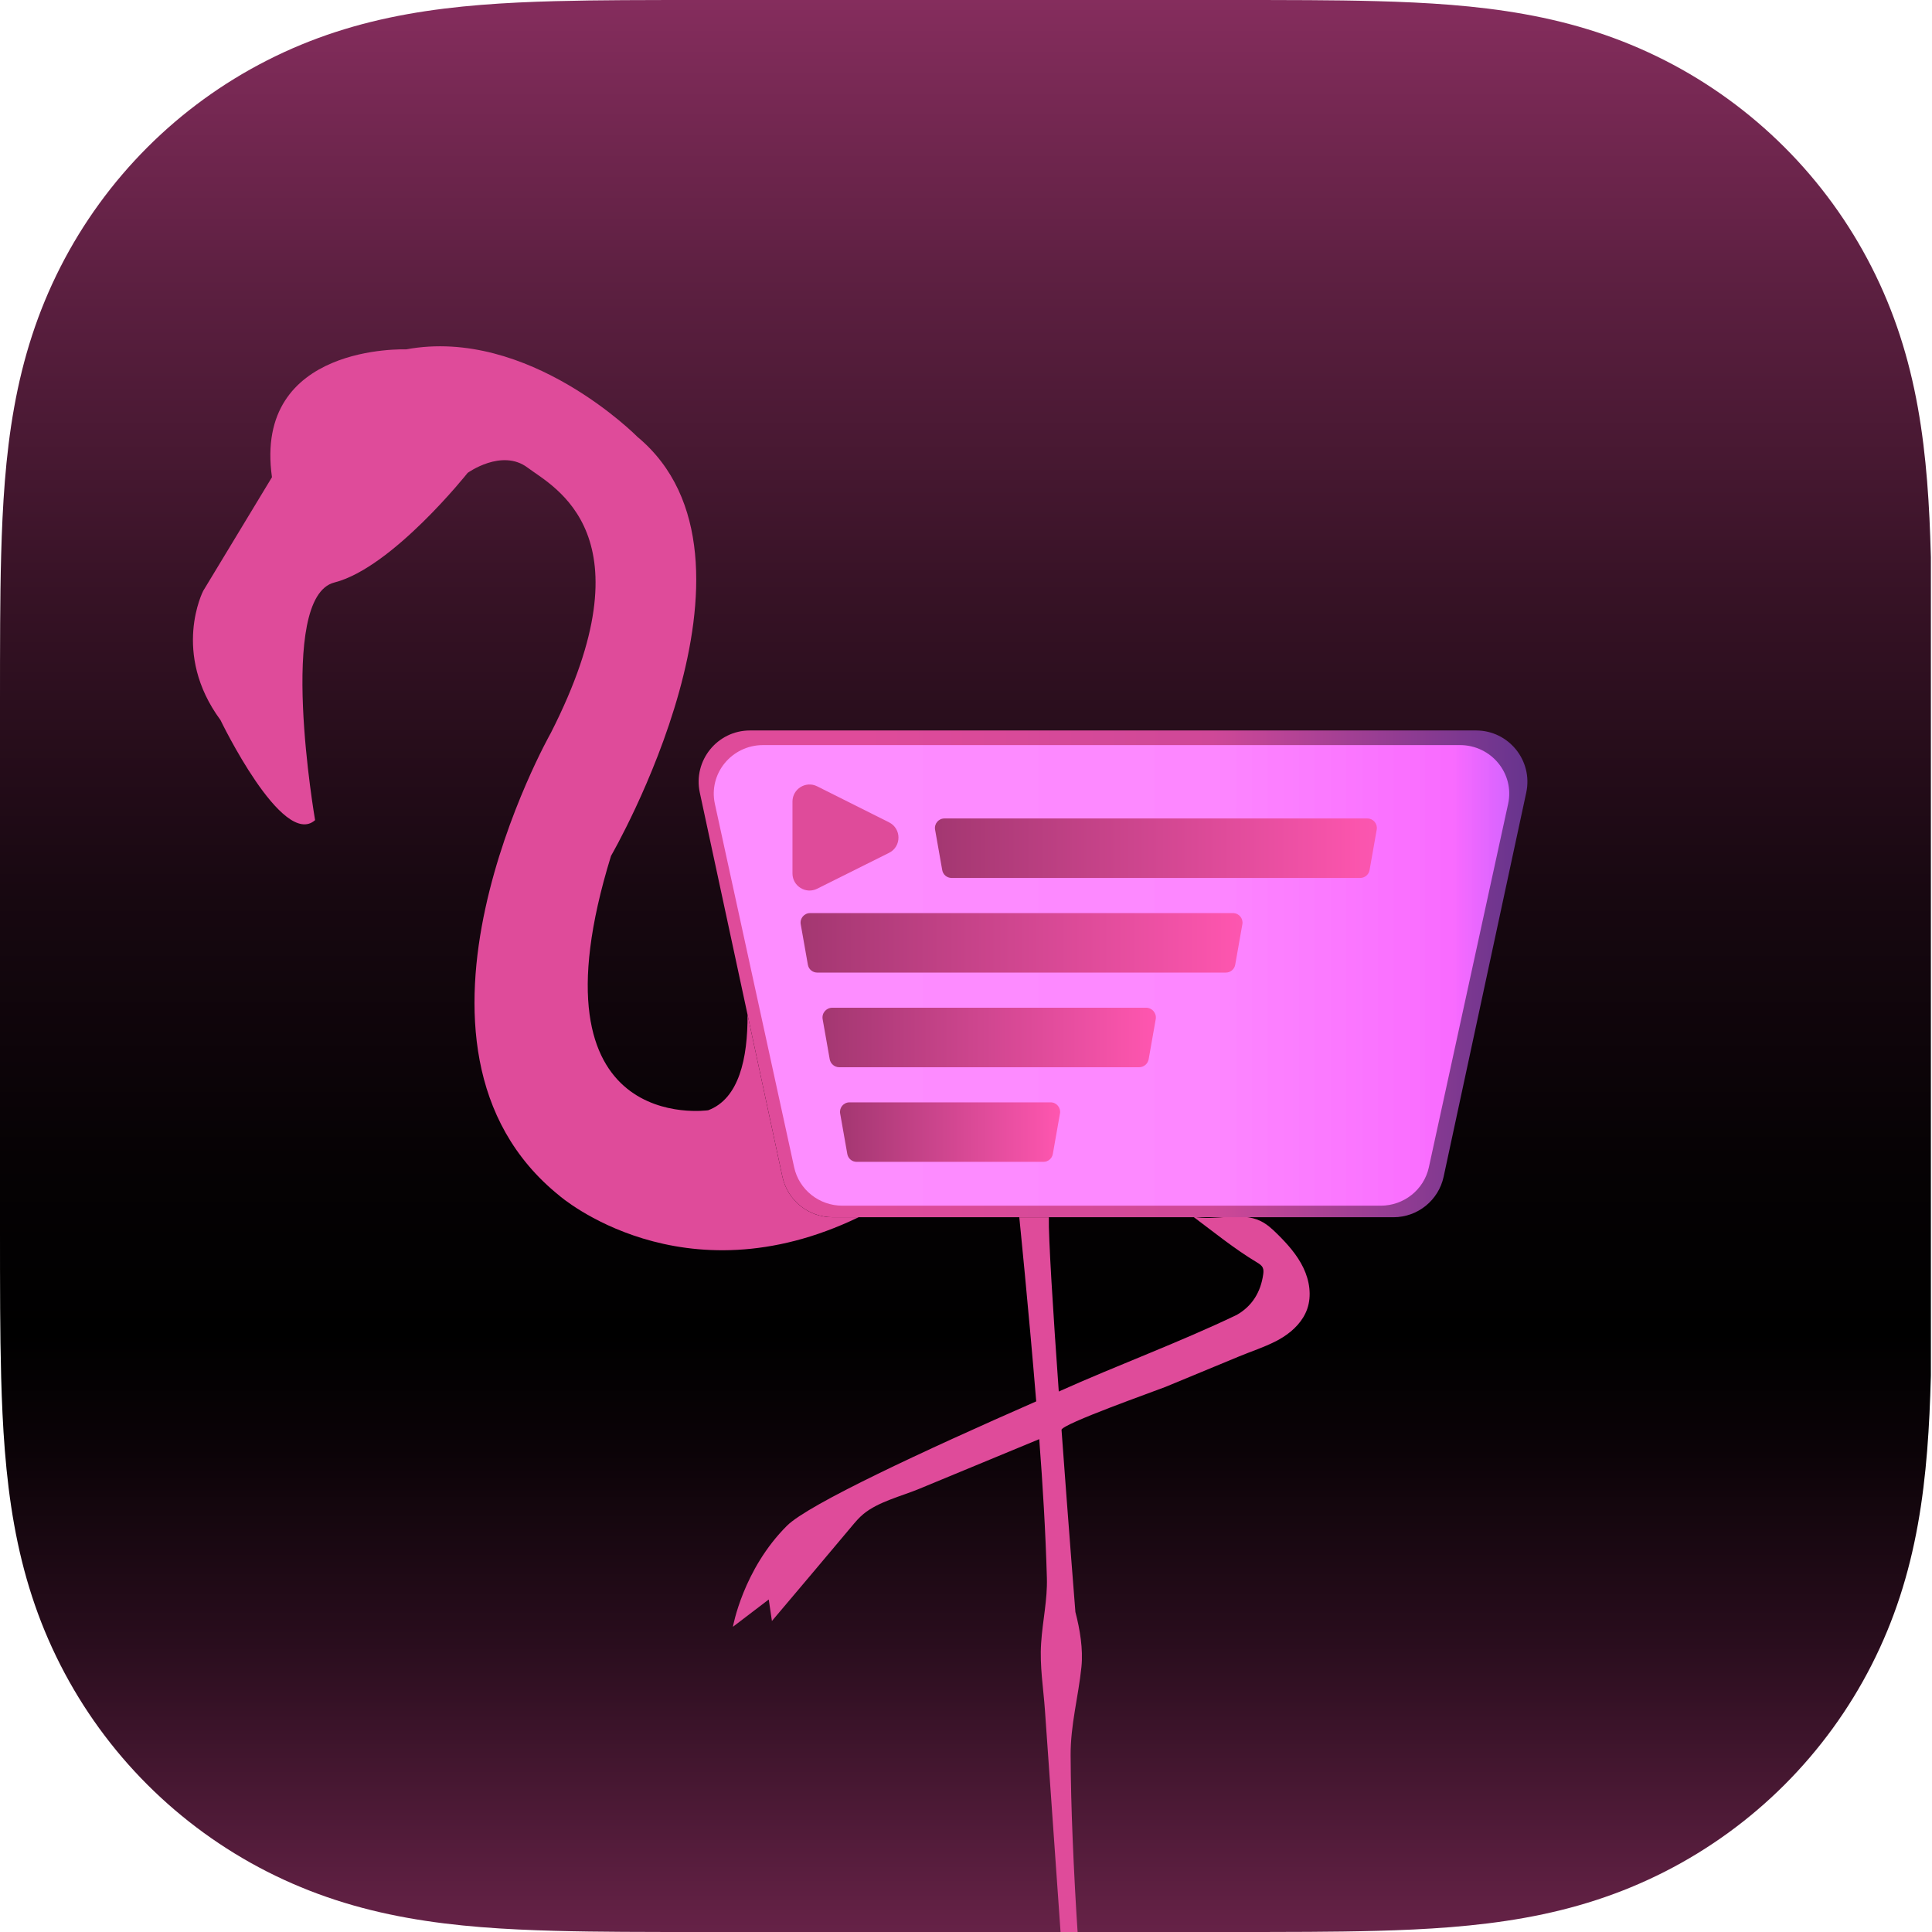
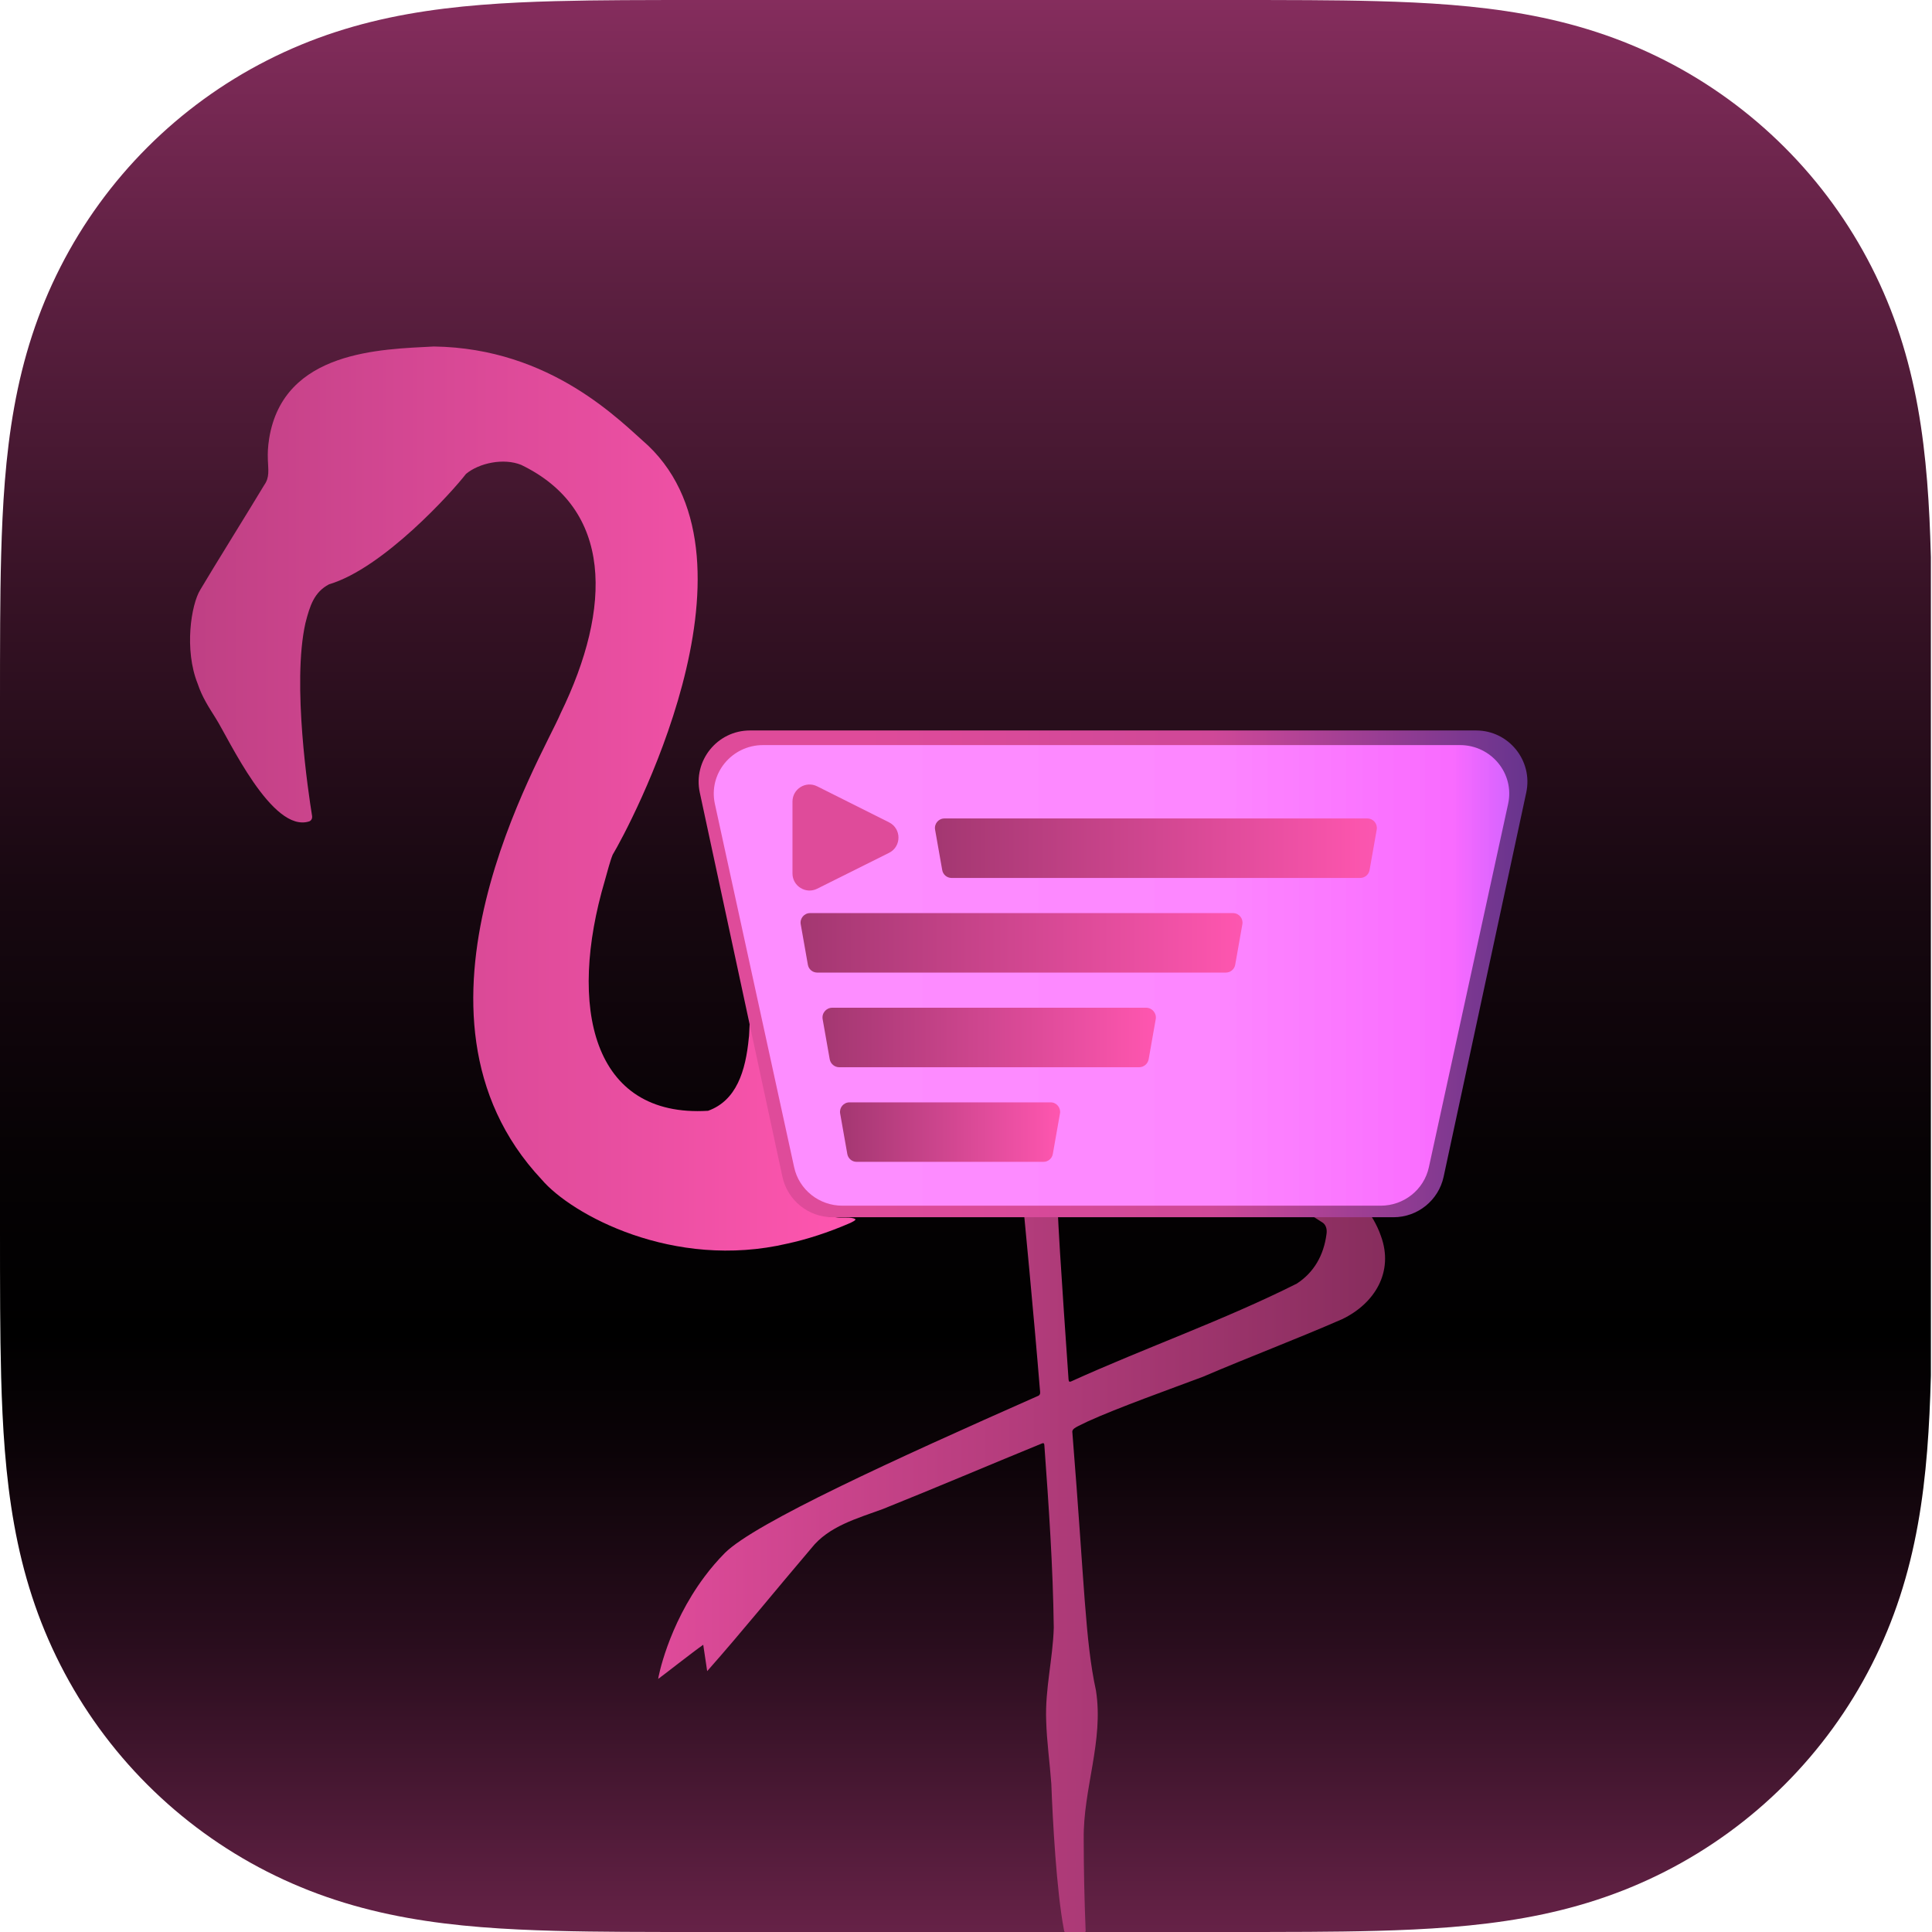
<svg xmlns="http://www.w3.org/2000/svg" xmlns:xlink="http://www.w3.org/1999/xlink" viewBox="0 0 1024 1024">
  <defs>
    <style>
      .cls-1 {
        fill: #df4b9a;
      }

      .cls-2 {
+         fill: url(#linear-gradient-5);
+       }
+ 
+       .cls-3 {
+         fill: url(#linear-gradient-4);
+       }
+ 
+       .cls-4 {
        fill: url(#linear-gradient-3);
      }

-       .cls-3 {
+       .cls-5 {
        fill: url(#linear-gradient-2);
      }

-       .cls-4 {
+       .cls-6 {
        fill: #f9efff;
        mix-blend-mode: overlay;
      }

-       .cls-5 {
+       .cls-7 {
        fill: url(#linear-gradient);
      }

-       .cls-6 {
+       .cls-8 {
        isolation: isolate;
      }

-       .cls-7 {
-         fill: url(#linear-gradient-4);
+       .cls-9 {
+         fill: url(#linear-gradient-9);
      }

-       .cls-7, .cls-8, .cls-9, .cls-10 {
+       .cls-9, .cls-10, .cls-11, .cls-12 {
        mix-blend-mode: darken;
      }

-       .cls-8 {
+       .cls-10 {
        fill: url(#linear-gradient-6);
      }

-       .cls-9 {
-         fill: url(#linear-gradient-5);
+       .cls-11 {
+         fill: url(#linear-gradient-7);
      }

-       .cls-10 {
-         fill: url(#linear-gradient-7);
+       .cls-12 {
+         fill: url(#linear-gradient-8);
      }
    </style>
    <linearGradient id="linear-gradient" x1="511.7" y1="1024" x2="511.7" y2="0" gradientUnits="userSpaceOnUse">
      <stop offset="0" stop-color="#662247" />
      <stop offset=".03" stop-color="#5a1e3f" />
      <stop offset=".15" stop-color="#290d1d" />
      <stop offset=".25" stop-color="#0b0307" />
      <stop offset=".31" stop-color="#000" />
      <stop offset=".4" stop-color="#060204" />
      <stop offset=".54" stop-color="#180811" />
      <stop offset=".69" stop-color="#361225" />
      <stop offset=".86" stop-color="#5e2042" />
      <stop offset="1" stop-color="#852d5d" />
    </linearGradient>
    <linearGradient id="linear-gradient-2" x1="259.33" y1="238.9" x2="259.33" y2="207.29" gradientUnits="userSpaceOnUse">
      <stop offset="0" stop-color="#df4b9a" />
      <stop offset=".02" stop-color="#c34187" />
      <stop offset=".06" stop-color="#963267" />
      <stop offset=".11" stop-color="#6d244b" />
      <stop offset=".15" stop-color="#4b1934" />
      <stop offset=".2" stop-color="#301021" />
      <stop offset=".25" stop-color="#1a0812" />
      <stop offset=".31" stop-color="#0b0308" />
      <stop offset=".38" stop-color="#020001" />
      <stop offset=".48" stop-color="#000" />
      <stop offset=".59" stop-color="#060204" />
      <stop offset=".74" stop-color="#180811" />
      <stop offset=".91" stop-color="#351225" />
      <stop offset="1" stop-color="#491933" />
    </linearGradient>
-     <linearGradient id="linear-gradient-3" x1="370.29" y1="516.16" x2="809.56" y2="516.16" gradientUnits="userSpaceOnUse">
+     <linearGradient id="linear-gradient-3" x1="100.72" y1="423.23" x2="453.41" y2="423.23" gradientUnits="userSpaceOnUse">
+       <stop offset="0" stop-color="#bf4084" />
+       <stop offset="1" stop-color="#ff56b0" />
+     </linearGradient>
+     <linearGradient id="linear-gradient-4" x1="348.86" y1="819.88" x2="734.13" y2="819.88" gradientUnits="userSpaceOnUse">
+       <stop offset="0" stop-color="#df4b9a" />
+       <stop offset="1" stop-color="#872d5d" />
+     </linearGradient>
+     <linearGradient id="linear-gradient-5" x1="370.29" y1="516.16" x2="809.56" y2="516.16" gradientUnits="userSpaceOnUse">
      <stop offset=".2" stop-color="#df4b9a" />
      <stop offset=".62" stop-color="#cf4898" />
      <stop offset="1" stop-color="#67348e" />
    </linearGradient>
-     <linearGradient id="linear-gradient-4" x1="445.23" y1="600.04" x2="561.9" y2="600.04" gradientUnits="userSpaceOnUse">
+     <linearGradient id="linear-gradient-6" x1="445.23" y1="600.04" x2="561.9" y2="600.04" gradientUnits="userSpaceOnUse">
      <stop offset="0" stop-color="#a33771" />
      <stop offset="1" stop-color="#ff56b0" />
    </linearGradient>
-     <linearGradient id="linear-gradient-5" x1="435.94" y1="549.88" x2="612.65" y2="549.88" xlink:href="#linear-gradient-4" />
-     <linearGradient id="linear-gradient-6" x1="424.32" y1="499.72" x2="658.55" y2="499.72" xlink:href="#linear-gradient-4" />
-     <linearGradient id="linear-gradient-7" x1="495.53" y1="449.57" x2="729.76" y2="449.57" xlink:href="#linear-gradient-4" />
+     <linearGradient id="linear-gradient-7" x1="435.94" y1="549.88" x2="612.65" y2="549.88" xlink:href="#linear-gradient-6" />
+     <linearGradient id="linear-gradient-8" x1="424.32" y1="499.72" x2="658.55" y2="499.72" xlink:href="#linear-gradient-6" />
+     <linearGradient id="linear-gradient-9" x1="495.53" y1="449.57" x2="729.76" y2="449.57" xlink:href="#linear-gradient-6" />
  </defs>
-   <g class="cls-6">
+   <g class="cls-8">
    <g id="App_Icon_Shape" data-name="App Icon Shape">
-       <path class="cls-5" d="M1023.4,295.11c0-.27-.01-.54-.02-.82-.71-26.13-2.25-52.49-6.89-78.34-4.71-26.22-12.4-50.62-24.53-74.44-11.92-23.41-27.49-44.84-46.07-63.41s-40-34.15-63.41-46.07c-23.82-12.12-48.22-19.82-74.44-24.53-25.84-4.65-52.2-6.18-78.34-6.89-11.99-.33-23.99-.46-35.98-.53C679.48,0,665.24,0,651,0h-278C358.76,0,344.52,0,330.27.08c-12,.07-23.99.21-35.98.53-26.13.71-52.49,2.25-78.34,6.89-26.22,4.71-50.62,12.4-74.44,24.53-23.41,11.92-44.84,27.49-63.41,46.07s-34.15,40-46.07,63.41c-12.12,23.82-19.82,48.22-24.53,74.44-4.65,25.84-6.18,52.2-6.89,78.34-.33,11.99-.46,23.99-.53,35.98C0,344.52,0,358.76,0,373v278c0,14.24,0,28.48.08,42.73.07,12,.21,23.99.53,35.98.71,26.13,2.25,52.49,6.89,78.34,4.71,26.22,12.4,50.62,24.53,74.44,11.92,23.41,27.49,44.84,46.07,63.41s40,34.15,63.41,46.07c23.82,12.12,48.22,19.82,74.44,24.53,25.84,4.65,52.2,6.18,78.34,6.89,11.99.33,23.99.46,35.98.53,14.24.09,28.48.08,42.73.08h278c14.24,0,28.48,0,42.73-.08,12-.07,23.99-.21,35.98-.53,26.13-.71,52.49-2.25,78.34-6.89,26.22-4.71,50.62-12.4,74.44-24.53,23.41-11.92,44.84-27.49,63.41-46.07s34.15-40,46.07-63.41c12.12-23.82,19.82-48.22,24.53-74.44,4.65-25.84,6.18-52.2,6.89-78.34,0-.27.01-.54.02-.82v-433.79Z" />
-       <path class="cls-3" d="M273.67,209.04c.04.08.07.15.1.23.75,1.99-5.02,10.32-6.27,12.21-4.63,6.99-10.32,13.71-18.28,16.92-1.31.53-3.05.86-3.93-.24-.49-.62-.51-1.48-.45-2.26.64-9.77,5.7-20.93,14.6-25.81,2.64-1.45,12.36-4.86,14.22-1.05Z" />
+       <path class="cls-7" d="M1023.4,295.11c0-.27-.01-.54-.02-.82-.71-26.13-2.25-52.49-6.89-78.34-4.71-26.22-12.4-50.62-24.53-74.44-11.92-23.41-27.49-44.84-46.07-63.41s-40-34.15-63.41-46.07c-23.82-12.12-48.22-19.82-74.44-24.53-25.84-4.65-52.2-6.18-78.34-6.89-11.99-.33-23.99-.46-35.98-.53C679.48,0,665.24,0,651,0h-278C358.76,0,344.52,0,330.27.08c-12,.07-23.99.21-35.98.53-26.13.71-52.49,2.25-78.34,6.89-26.22,4.71-50.62,12.4-74.44,24.53-23.41,11.92-44.84,27.49-63.41,46.07s-34.15,40-46.07,63.41c-12.12,23.82-19.82,48.22-24.53,74.44-4.65,25.84-6.18,52.2-6.89,78.34-.33,11.99-.46,23.99-.53,35.98C0,344.52,0,358.76,0,373v278c0,14.24,0,28.48.08,42.73.07,12,.21,23.99.53,35.98.71,26.13,2.25,52.49,6.89,78.34,4.71,26.22,12.4,50.62,24.53,74.44,11.92,23.41,27.49,44.84,46.07,63.41s40,34.15,63.41,46.07c23.82,12.12,48.22,19.82,74.44,24.53,25.84,4.65,52.2,6.18,78.34,6.89,11.99.33,23.99.46,35.98.53,14.24.09,28.48.08,42.73.08h278c14.24,0,28.48,0,42.73-.08,12-.07,23.99-.21,35.98-.53,26.13-.71,52.49-2.25,78.34-6.89,26.22-4.71,50.62-12.4,74.44-24.53,23.41-11.92,44.84-27.49,63.41-46.07s34.15-40,46.07-63.41c12.12-23.82,19.82-48.22,24.53-74.44,4.65-25.84,6.18-52.2,6.89-78.34,0-.27.01-.54.02-.82v-433.79Z" />
+       <path class="cls-5" d="M273.67,209.04c.04.08.07.15.1.23.75,1.99-5.02,10.32-6.27,12.21-4.63,6.99-10.32,13.71-18.28,16.92-1.31.53-3.05.86-3.93-.24-.49-.62-.51-1.48-.45-2.26.64-9.77,5.7-20.93,14.6-25.81,2.64-1.45,12.36-4.86,14.22-1.05Z" />
    </g>
    <g id="Neck">
-       <path class="cls-1" d="M455.09,645.16c-93.63,45.17-158.54-11.37-158.54-11.37-98.6-79.29-4.64-245.24-4.64-245.24,53.69-105.36,1.5-130.32-12.23-140.67-13.73-10.35-31.83,2.77-31.83,2.77,0,0-39.88,50.28-70.63,58.09-30.74,7.8-10.21,125.95-10.21,125.95-17.27,15.29-50.15-53.04-50.15-53.04-26.18-35.57-9.16-68.47-9.16-68.47l36.45-60.25c-10.01-70.96,71.08-67.75,71.08-67.75,65.01-12.07,122.68,46.41,122.68,46.41,77.43,64.46-14.05,222.03-14.05,222.03-46.04,149.14,51.49,134.84,51.49,134.84,16.28-6.07,21.02-27.41,20.86-50.71l18.48,85.92c2.7,12.54,13.78,21.49,26.6,21.49h13.8Z" />
+       <path class="cls-4" d="M453.38,646.2c.27.53-1.3,1.36-3.48,2.32-11.04,4.76-22.19,8.36-32.55,10.61-60.47,14.16-114.55-15.44-130.29-33.99-82.53-88,.46-224.07,10.08-247.06,27.43-56.33,27.6-108.33-20.94-131.7-9.27-3.75-22.29-.98-29.23,4.82-6.99,9.15-43.72,49.97-72.56,58.49-7.88,4.16-10.15,11.22-12.54,20.62-7.2,32.2,1.65,90.36,3.49,101.85.27,1.29-.08,2.55-1.37,3.16-19.77,6.59-42.66-43.65-49.68-54.68-3.49-5.58-7.16-11.04-9.56-18.31-7.2-17.97-3.48-41.93,1.45-49.82,6.58-11.18,26.36-42.91,33.81-55.36,3.01-4.21,2.13-8.08,1.96-13.45-.13-3.65-.01-6.79.7-11.31,7.6-46.8,59.65-47.25,87.3-48.74,62.42.9,99.01,39.81,113.61,52.57,65.23,62.38-10.91,203.68-18.84,216.78-1.43,3.48-2.82,9.02-4.19,13.82-19.64,66.53-6.97,125.72,54.75,121.92,14.99-5.4,19.91-20.9,21.6-38.77.32-.79.31-14.08,1.31-8.64,6.12,26.33,12.36,60.78,19.15,85.74,3.64,9.93,14.17,17.75,25.33,18.05,3.57.62,8.52-.36,10.66,1.06l.02.04Z" />
    </g>
    <g id="Legs">
-       <path class="cls-1" d="M676.08,710.94c-6.18,3.19-12.93,5.33-19.33,7.99-13.03,5.39-26.06,10.79-39.09,16.18-4.16,1.72-55.25,19.73-55.03,22.78,3.62,49.63,7.35,96.5,7.35,96.5,2.41,9.2,4.17,19.66,3.2,29.15-1.63,15.84-5.81,30.71-5.73,46.76.07,14.46.45,28.91,1.04,43.36.74,18.17,1.69,36.35,2.93,54.5h-9.01s-8.58-121.8-8.58-121.82c-.81-11.57-2.82-23.32-2.01-35.45s3.38-22.93,3.05-34.53c-.7-24.57-2.17-49.07-4.05-73.58-11.82,4.89-23.64,9.78-35.46,14.68-9.42,3.9-18.83,7.79-28.25,11.69s-21.52,6.77-29.44,13.27c-2.36,1.94-4.35,4.3-6.31,6.65-14.03,16.74-28.12,33.41-42.22,50.09l-1.69-11.4-18.99,14.48s5.35-30.4,28.68-53.6c11.37-11.31,72.45-39.72,132.08-65.88-4.12-49.99-8.97-97.47-8.97-97.47l-.05-.12h15.72c-.28,10.32,2.25,50.17,5.25,92.37,31.18-14.03,63.52-25.85,94.32-40.61,8.22-4.67,12.72-12.15,14.03-21.46.17-1.19.27-2.46-.23-3.55-.58-1.29-1.87-2.09-3.08-2.82-11.89-7.13-22.73-15.96-33.85-24.28,11.84,2.55,25.04-2.96,35.89,2.41,3.4,1.68,6.22,4.3,8.91,6.97,5.33,5.28,10.41,11,13.66,17.77s4.5,14.77,2.01,21.86c-2.2,6.24-7.09,11.24-12.67,14.8-1.33.84-2.69,1.62-4.08,2.34Z" />
+       <path class="cls-3" d="M711.21,699.26c-24.32,10.62-49.22,20-73.64,30.46-16.57,6.24-45.27,16.45-61.17,23.73-5.19,2.67-8.48,3.51-8.02,5.87,6.54,81.42,6.72,109.96,12.51,136.72,4.18,26.74-6.87,52.11-6.5,78.85.03,16.6.35,31.54,1.02,48.37-.02.48-.02.71-.41.76-1.61,0-8.79,0-10.41,0-.64-.01-.57-.88-.72-1.38-3.92-20.68-5.91-57.67-6.65-77.15-.79-11.15-2.42-22.33-2.72-33.54-.65-16.69,3.56-32.87,4.02-49.25-.4-32.31-2.66-64.52-4.99-96.74-.04-.85-.33-1.3-1.22-.93-28.19,11.54-56.2,23.49-84.42,34.8-13.43,4.95-28.67,9.04-37.89,20.78-18.39,21.57-36.59,44.11-55.18,65.12-.27-1.58-1.97-13.31-2.09-13.96-4.98,3.4-22.54,17.22-23.88,18.09-.05-.35,5.04-28.09,24.57-54.21,3.32-4.46,6.8-8.5,10.84-12.61,16.11-15.92,90.2-49.67,165.45-82.97,2.1-.66,1.57-2.08,1.44-3.8-2.95-36.36-8.67-96.4-10.28-112.12-.48-4.79-.74-7.47-.78-7.67.06-.3.4-.08.92-.15,4.67.03,14.97-.24,18.82.18.14,24.22,3.01,63.35,6.52,114.59.09,1.17.48,1.51,1.39,1.07,39.51-17.93,80.84-32.37,119.57-51.82,9.23-6,14.32-15.17,15.76-26.23.33-2.14-.02-4.47-1.77-5.92-15.26-9.58-29.7-20.49-43.99-31.49-.07-.06-.22-.17-.29-.23-.52-.4-.3-.49.18-.41,7.63,1.41,15.83.31,23.59-.1,10.42-.89,20.86.91,28.4,8.43,9.31,8.75,18.48,18.42,22.73,30.71,6.94,18.98-3.25,35.77-20.55,44.08l-.16.08Z" />
    </g>
    <g id="Body">
      <path class="cls-2" d="M808.94,420.09l-43.78,203.58c-2.7,12.54-13.78,21.49-26.6,21.49h-297.27c-12.82,0-23.9-8.95-26.6-21.49l-18.48-85.92-25.3-117.66c-3.64-16.94,9.27-32.93,26.6-32.93h384.83c17.33,0,30.25,15.99,26.6,32.93Z" />
    </g>
    <g id="Inner_Body" data-name="Inner Body">
-       <path class="cls-4" d="M603.77,394.91h-199.33c-16.64,0-29.03,15.13-25.54,31.16l42.02,192.63c2.59,11.86,13.23,20.34,25.54,20.34h285.32c12.31,0,22.95-8.47,25.54-20.34l42.02-192.63c3.5-16.03-8.9-31.16-25.54-31.16h-170.04Z" />
+       <path class="cls-6" d="M603.77,394.91h-199.33c-16.64,0-29.03,15.13-25.54,31.16l42.02,192.63c2.59,11.86,13.23,20.34,25.54,20.34h285.32c12.31,0,22.95-8.47,25.54-20.34l42.02-192.63c3.5-16.03-8.9-31.16-25.54-31.16h-170.04Z" />
    </g>
    <g id="Lines">
-       <path class="cls-7" d="M512.17,584.27h-61.92c-3.13,0-5.5,2.82-4.95,5.9l3.79,21.47c.42,2.4,2.51,4.16,4.95,4.16h99.03c2.44,0,4.53-1.75,4.95-4.16l3.79-21.47c.54-3.08-1.83-5.9-4.95-5.9h-44.69Z" />
-       <path class="cls-9" d="M562.95,534.12h-121.84c-3.21,0-5.65,2.9-5.09,6.07l3.74,21.2c.44,2.47,2.58,4.27,5.09,4.27h158.88c2.51,0,4.65-1.8,5.09-4.27l3.74-21.2c.56-3.16-1.88-6.07-5.09-6.07h-44.53Z" />
-       <path class="cls-8" d="M608.83,483.96h-179.47c-3.13,0-5.5,2.83-4.96,5.91l3.79,21.46c.42,2.41,2.51,4.16,4.96,4.16h216.58c2.44,0,4.53-1.75,4.96-4.16l3.79-21.46c.54-3.08-1.83-5.91-4.96-5.91h-44.69Z" />
-       <path class="cls-10" d="M680.04,433.8h-179.47c-3.13,0-5.5,2.83-4.96,5.91l3.79,21.46c.42,2.41,2.51,4.16,4.96,4.16h216.58c2.44,0,4.53-1.75,4.96-4.16l3.79-21.46c.54-3.08-1.83-5.91-4.96-5.91h-44.69Z" />
+       <path class="cls-10" d="M512.17,584.27h-61.92c-3.13,0-5.5,2.82-4.95,5.9l3.79,21.47c.42,2.4,2.51,4.16,4.95,4.16h99.03c2.44,0,4.53-1.75,4.95-4.16l3.79-21.47c.54-3.08-1.83-5.9-4.95-5.9h-44.69Z" />
+       <path class="cls-11" d="M562.95,534.12h-121.84c-3.21,0-5.65,2.9-5.09,6.07l3.74,21.2c.44,2.47,2.58,4.27,5.09,4.27h158.88c2.51,0,4.65-1.8,5.09-4.27l3.74-21.2c.56-3.16-1.88-6.07-5.09-6.07h-44.53Z" />
+       <path class="cls-12" d="M608.83,483.96h-179.47c-3.13,0-5.5,2.83-4.96,5.91l3.79,21.46c.42,2.41,2.51,4.16,4.96,4.16h216.58c2.44,0,4.53-1.75,4.96-4.16l3.79-21.46c.54-3.08-1.83-5.91-4.96-5.91h-44.69Z" />
+       <path class="cls-9" d="M680.04,433.8h-179.47c-3.13,0-5.5,2.83-4.96,5.91l3.79,21.46c.42,2.41,2.51,4.16,4.96,4.16h216.58c2.44,0,4.53-1.75,4.96-4.16l3.79-21.46c.54-3.08-1.83-5.91-4.96-5.91h-44.69Z" />
      <path class="cls-1" d="M433.12,416.77l38.1,19.09c6.66,3.34,6.65,12.85-.01,16.17l-38.1,19.01c-6.01,3-13.08-1.37-13.08-8.09v-38.1c0-6.72,7.08-11.1,13.09-8.08Z" />
    </g>
  </g>
</svg>
